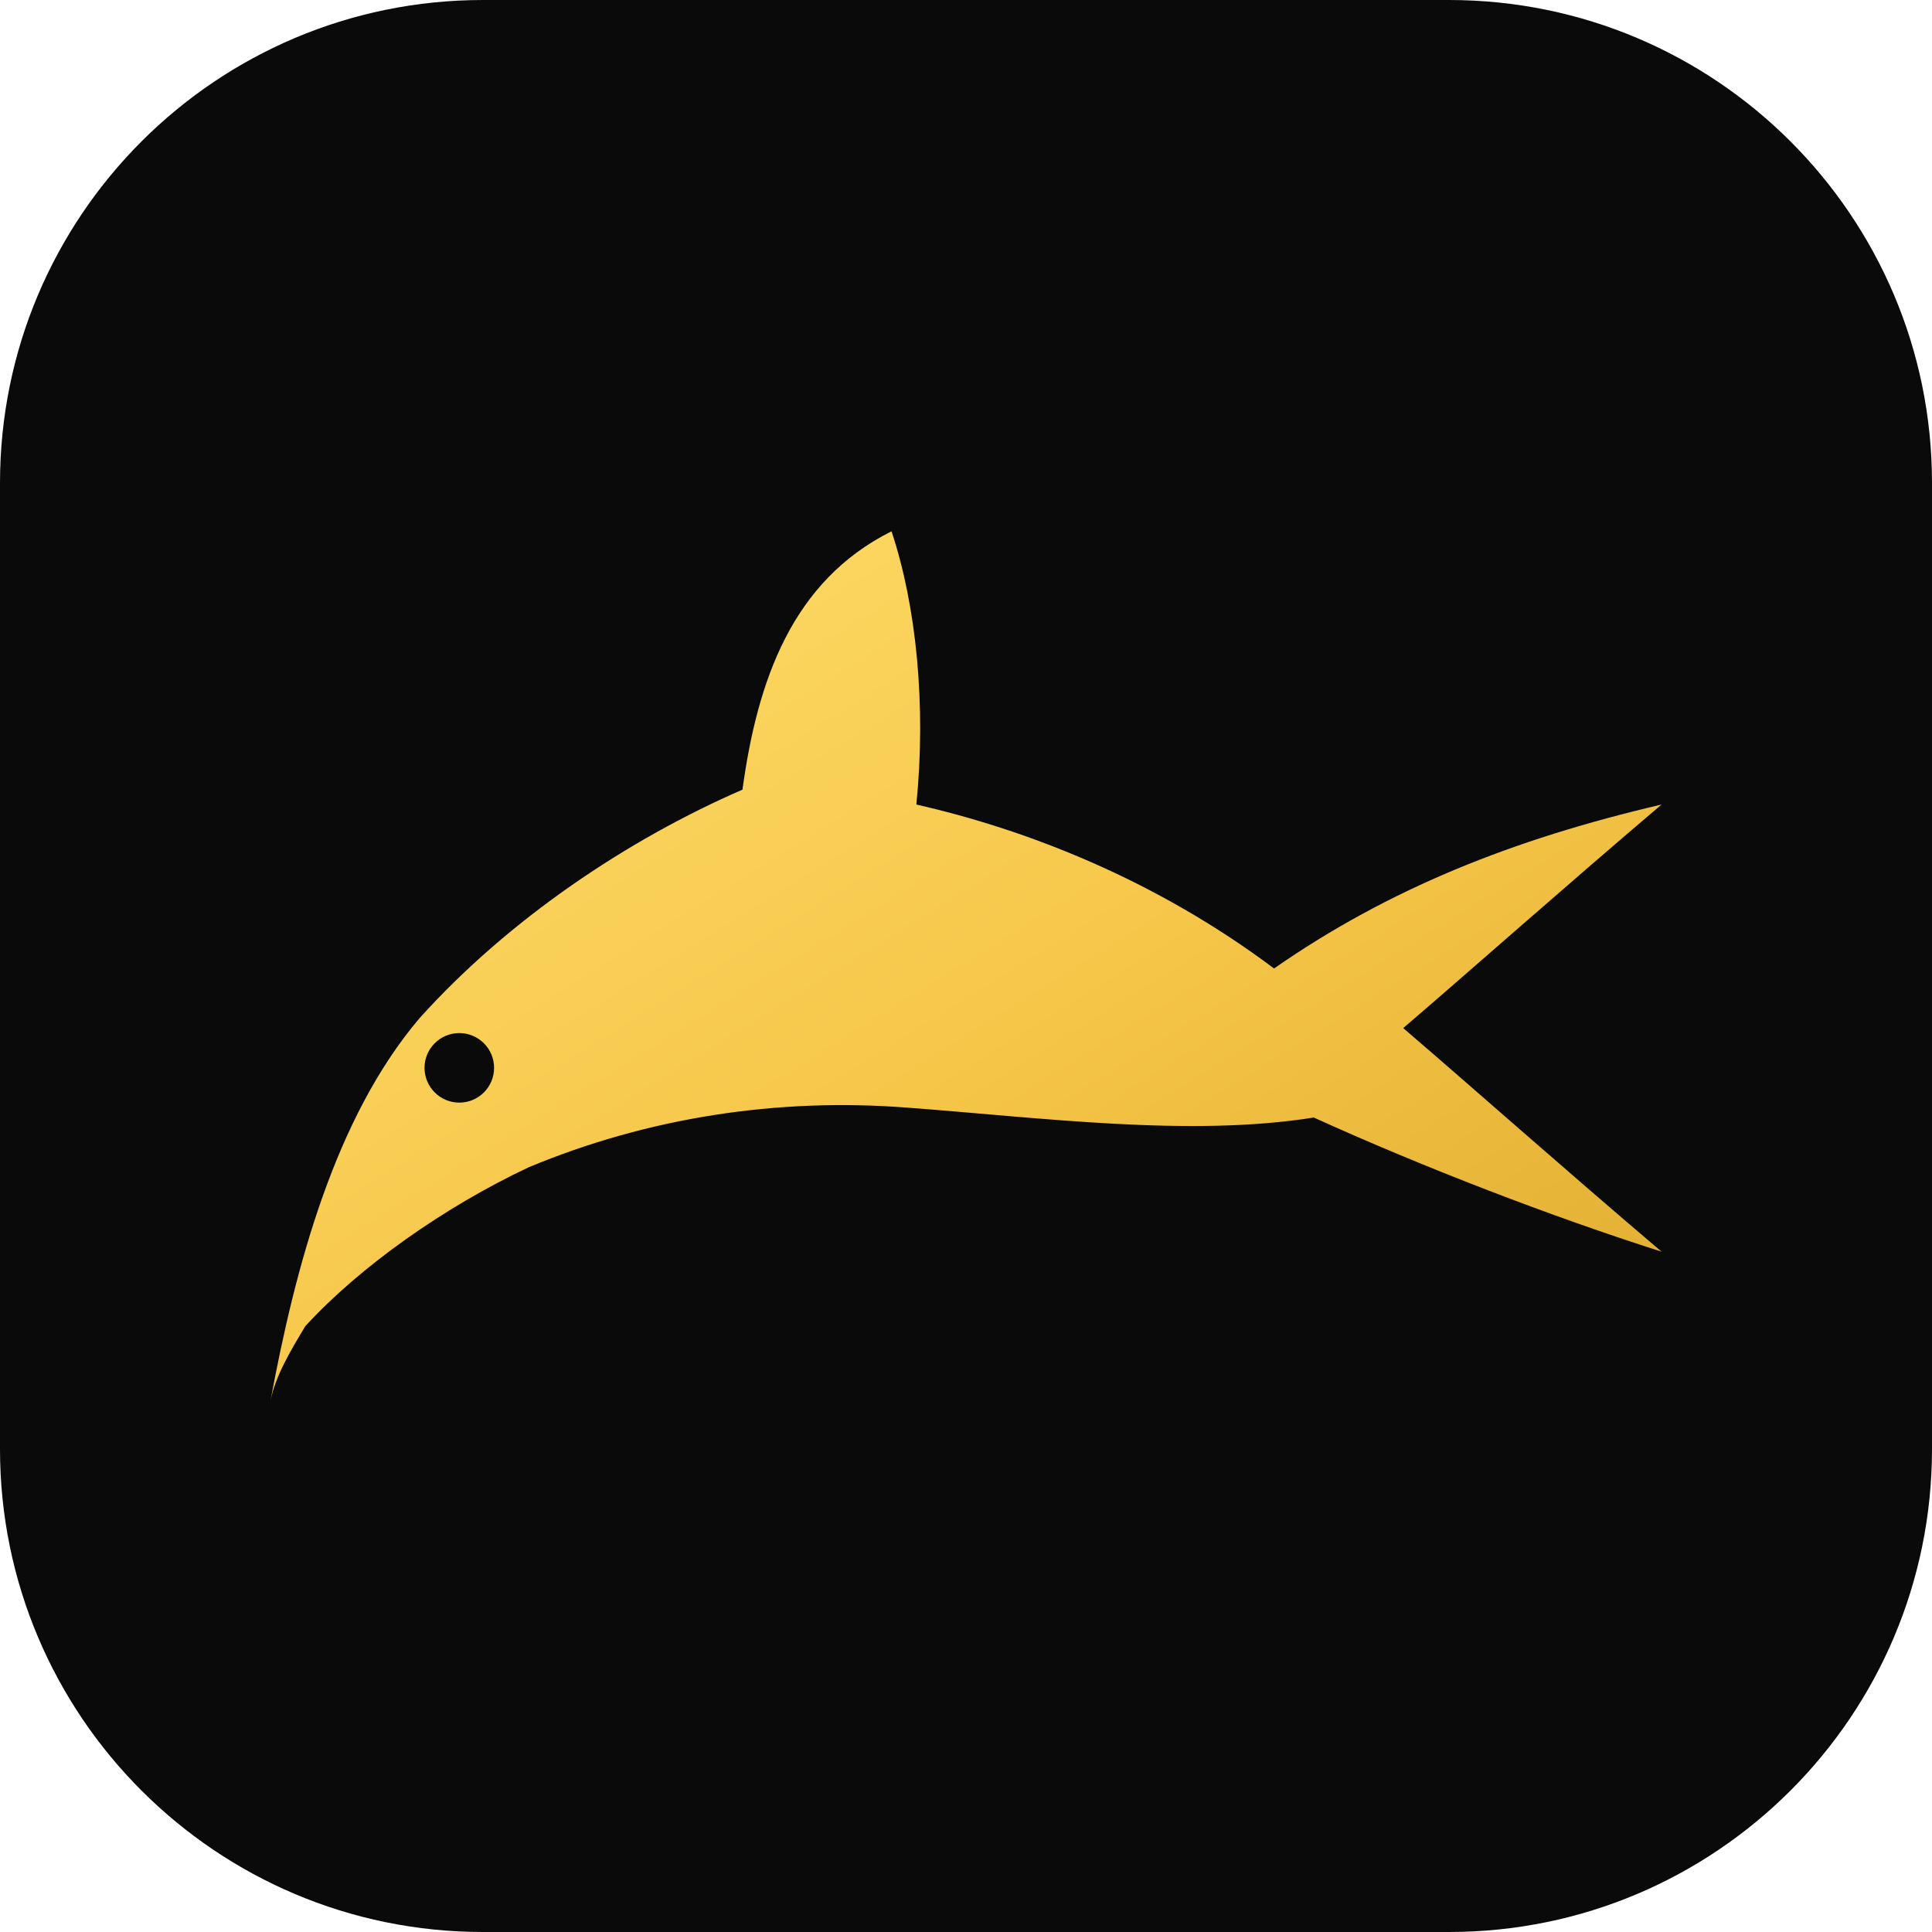
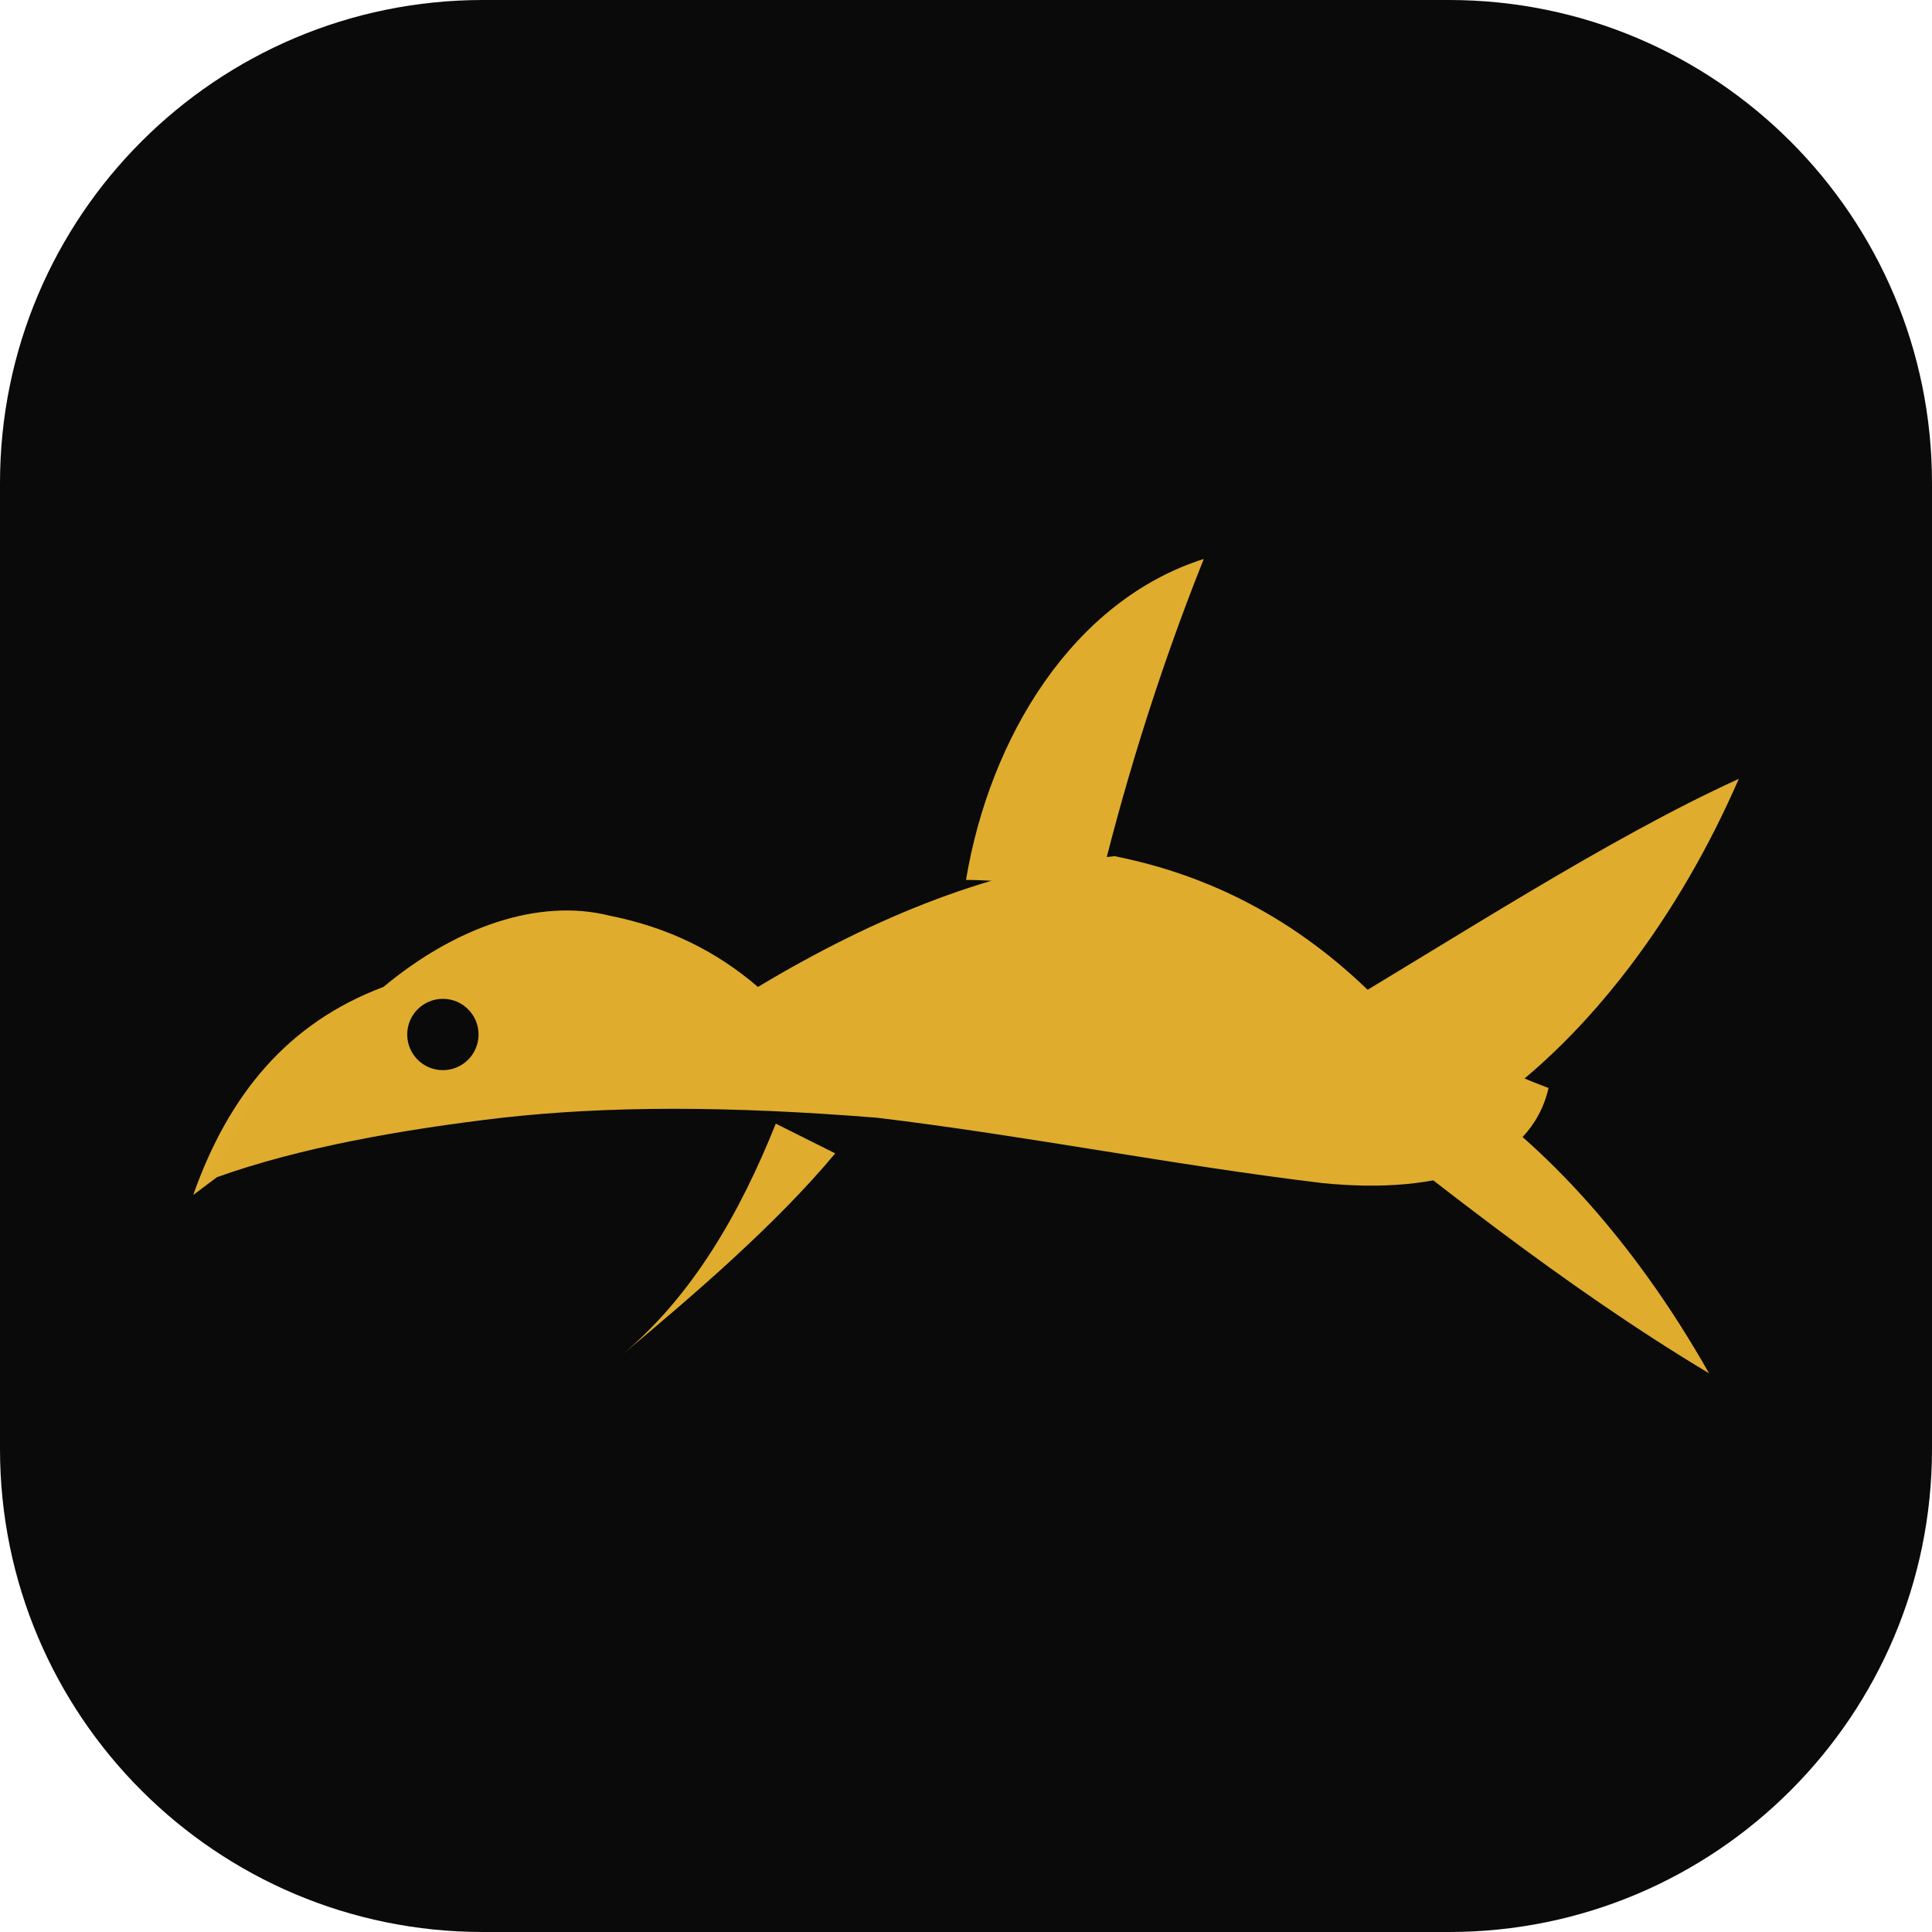
<svg xmlns="http://www.w3.org/2000/svg" viewBox="0 0 64 64">
  <defs>
-     <linearGradient id="g" x1="0%" y1="0%" x2="100%" y2="100%">
+     <linearGradient id="g" gradientUnits="userSpaceOnUse" x1="8" y1="15" x2="60" y2="42">
      <stop offset="0%" stop-color="#fee06d" />
      <stop offset="55%" stop-color="#f6c649" />
      <stop offset="100%" stop-color="#dfac2e" />
    </linearGradient>
  </defs>
  <rect width="64" height="64" rx="16" fill="#0a0a0a" />
-   <g transform="translate(5.67,17.6) scale(0.16457)">
-     <path fill="url(#g)" d="       M 20 175 C 25 148, 33 118, 50 98 C 68 78, 92 62, 115 52       C 118 30, 125 10, 145 0 C 150 15, 152 35, 150 55       C 172 60, 198 70, 222 88 C 245 72, 270 62, 300 55       C 280 72, 262 88, 248 100 C 262 112, 280 128, 300 145       C 278 138, 252 128, 230 118 C 205 122, 175 118, 148 116       C 122 114, 96 118, 72 128 C 55 136, 38 148, 27 160       C 24 165, 21 170, 20 175 Z" />
-     <circle cx="58" cy="108" r="7" fill="#0a0a0a" />
+   <g transform="translate(2.462,16.94) scale(0.19692)">
+     <g fill="url(#g)">
+       <path d="         M 20 115         C 26 98, 36 86, 52 80         C 64 70, 78 65, 90 68         C 100 70, 108 74, 115 80         C 135 68, 155 60, 175 58         C 195 62, 210 72, 222 85         C 232 90, 240 94, 248 97         C 245 110, 230 115, 210 113         C 185 110, 160 105, 135 102         C 110 100, 90 100, 72 102         C 55 104, 38 107, 24 112         Z" />
+       <path d="M 150 62 C 154 38, 168 15, 190 8 C 182 28, 176 48, 172 65 C 164 63, 156 62, 150 62 Z" />
+       <path d="M 210 85 C 232 72, 258 55, 280 45 C 270 68, 255 88, 238 100 C 228 96, 218 90, 210 85 Z" />
+       <path d="M 210 98 C 228 112, 250 130, 275 145 C 262 122, 246 105, 230 95 C 222 96, 215 97, 210 98 Z" />
+       <path d="M 118 103 C 112 118, 104 132, 92 142 C 104 132, 118 120, 128 108 Z" />
+     </g>
+     <circle cx="62" cy="88" r="6" fill="#0a0a0a" />
  </g>
</svg>
